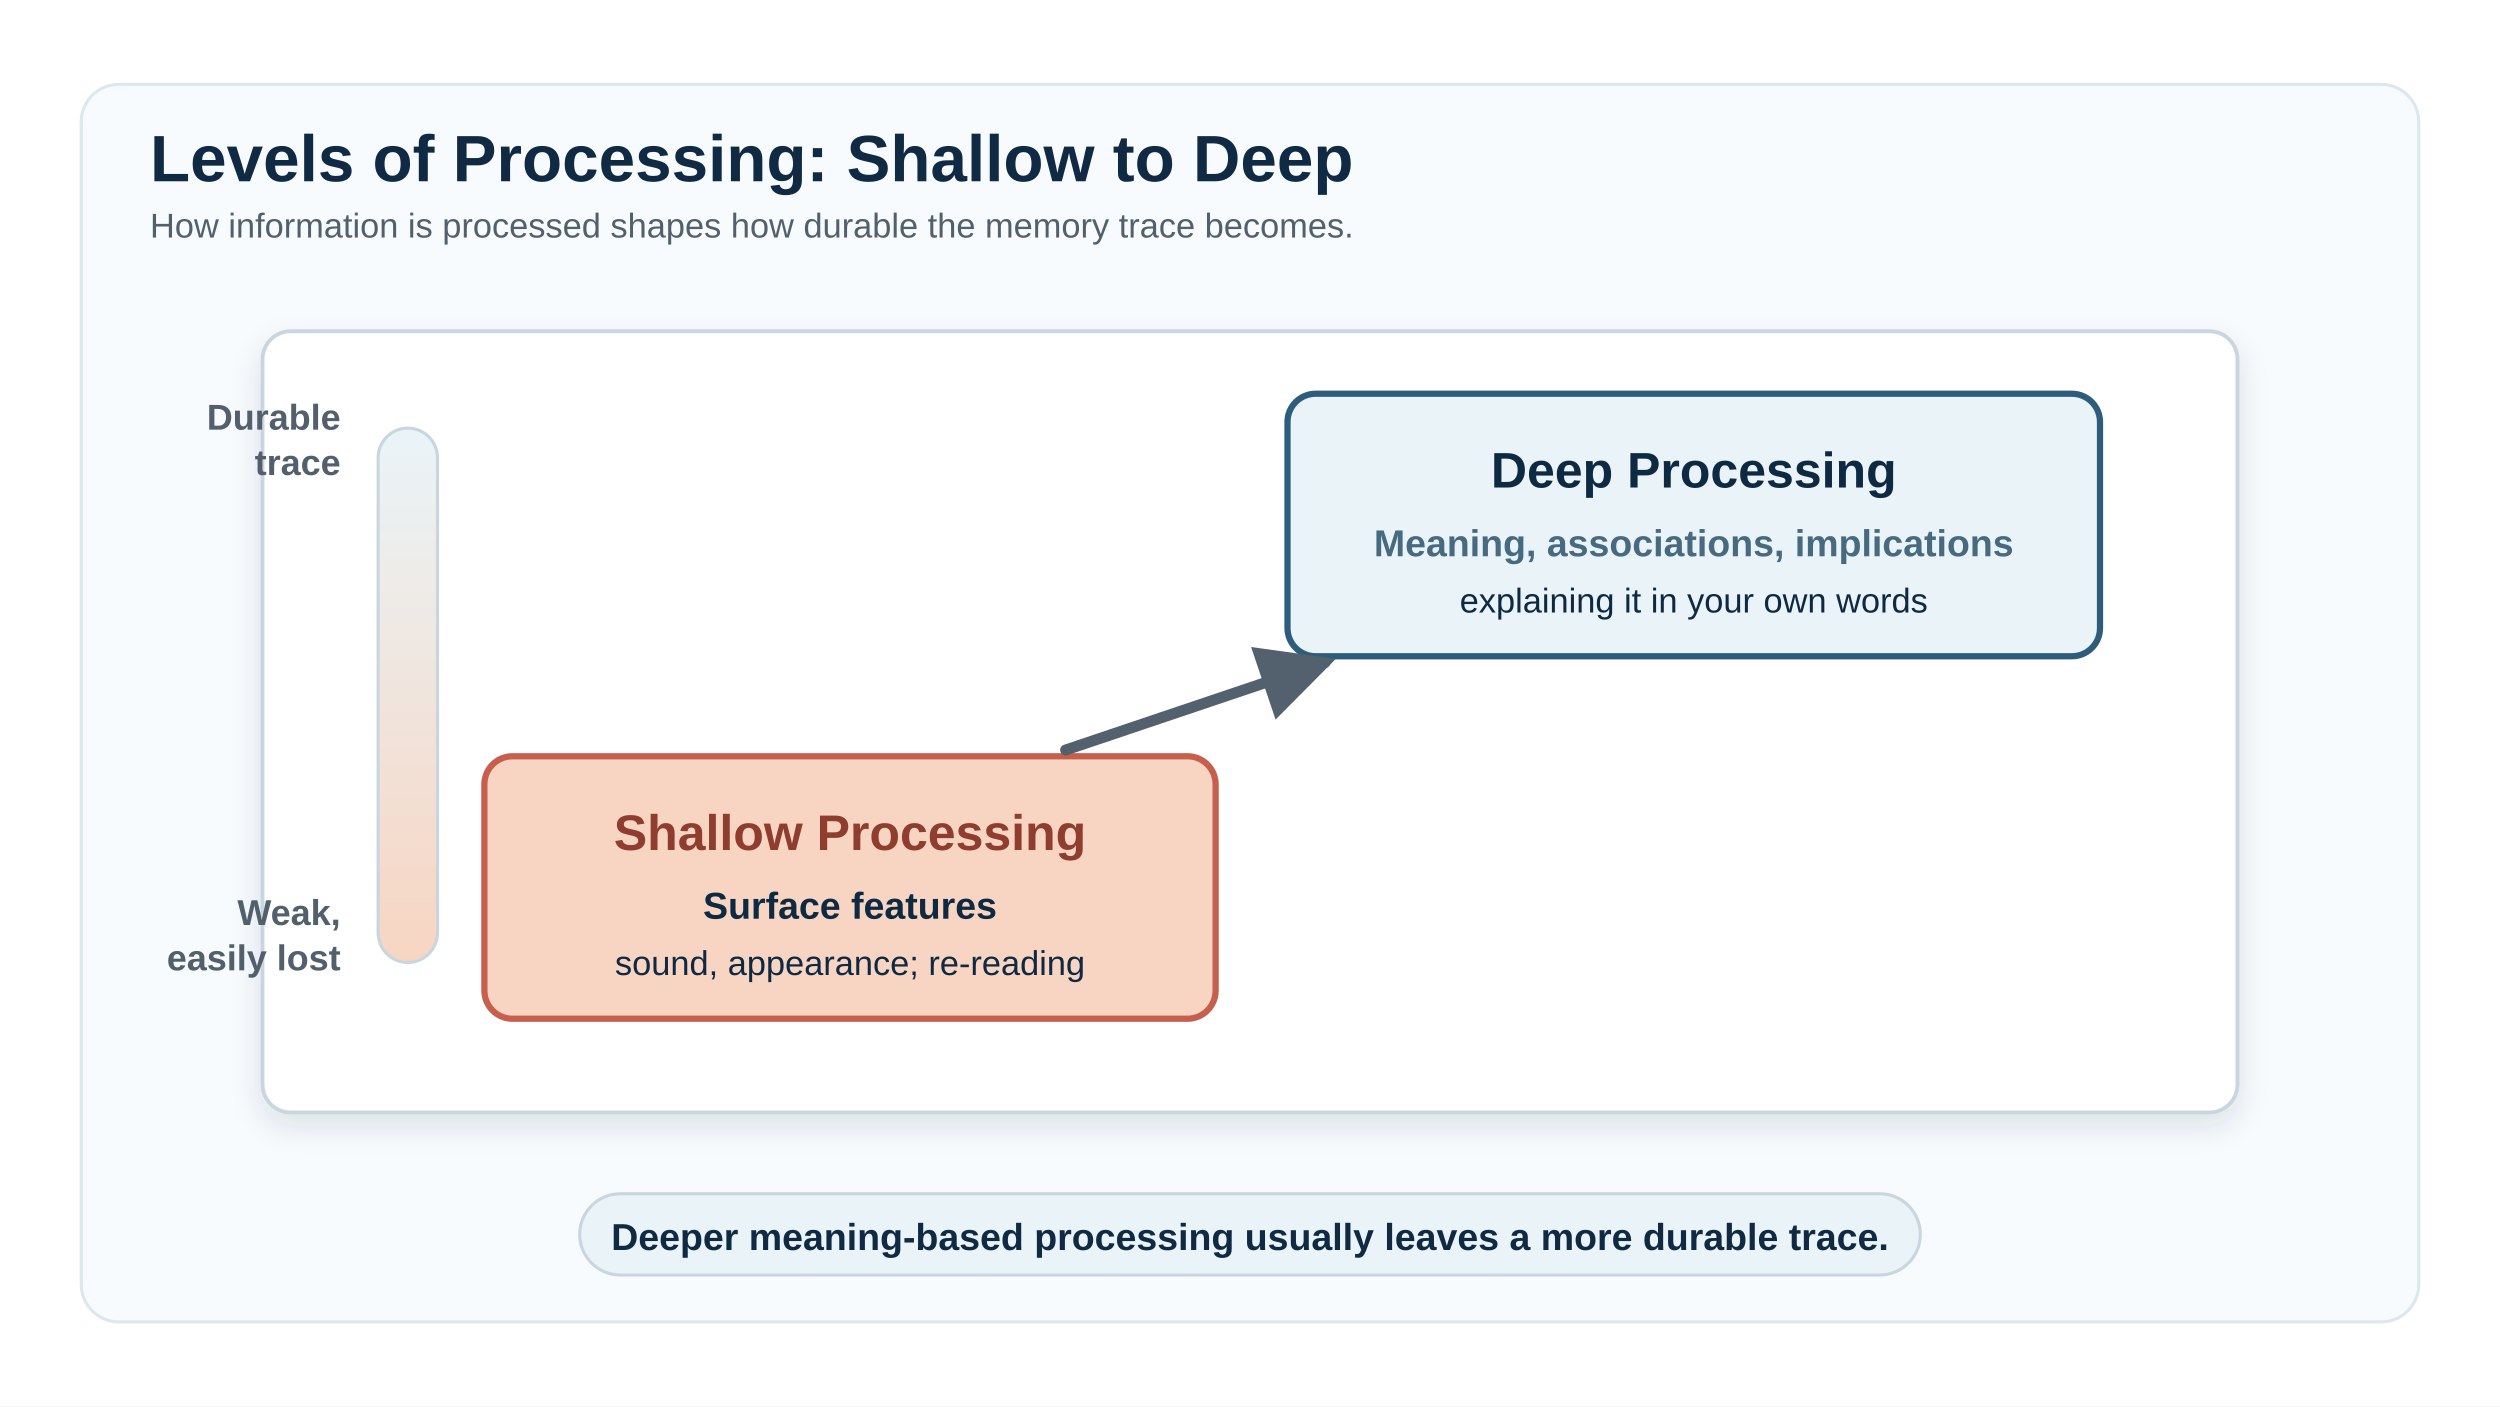
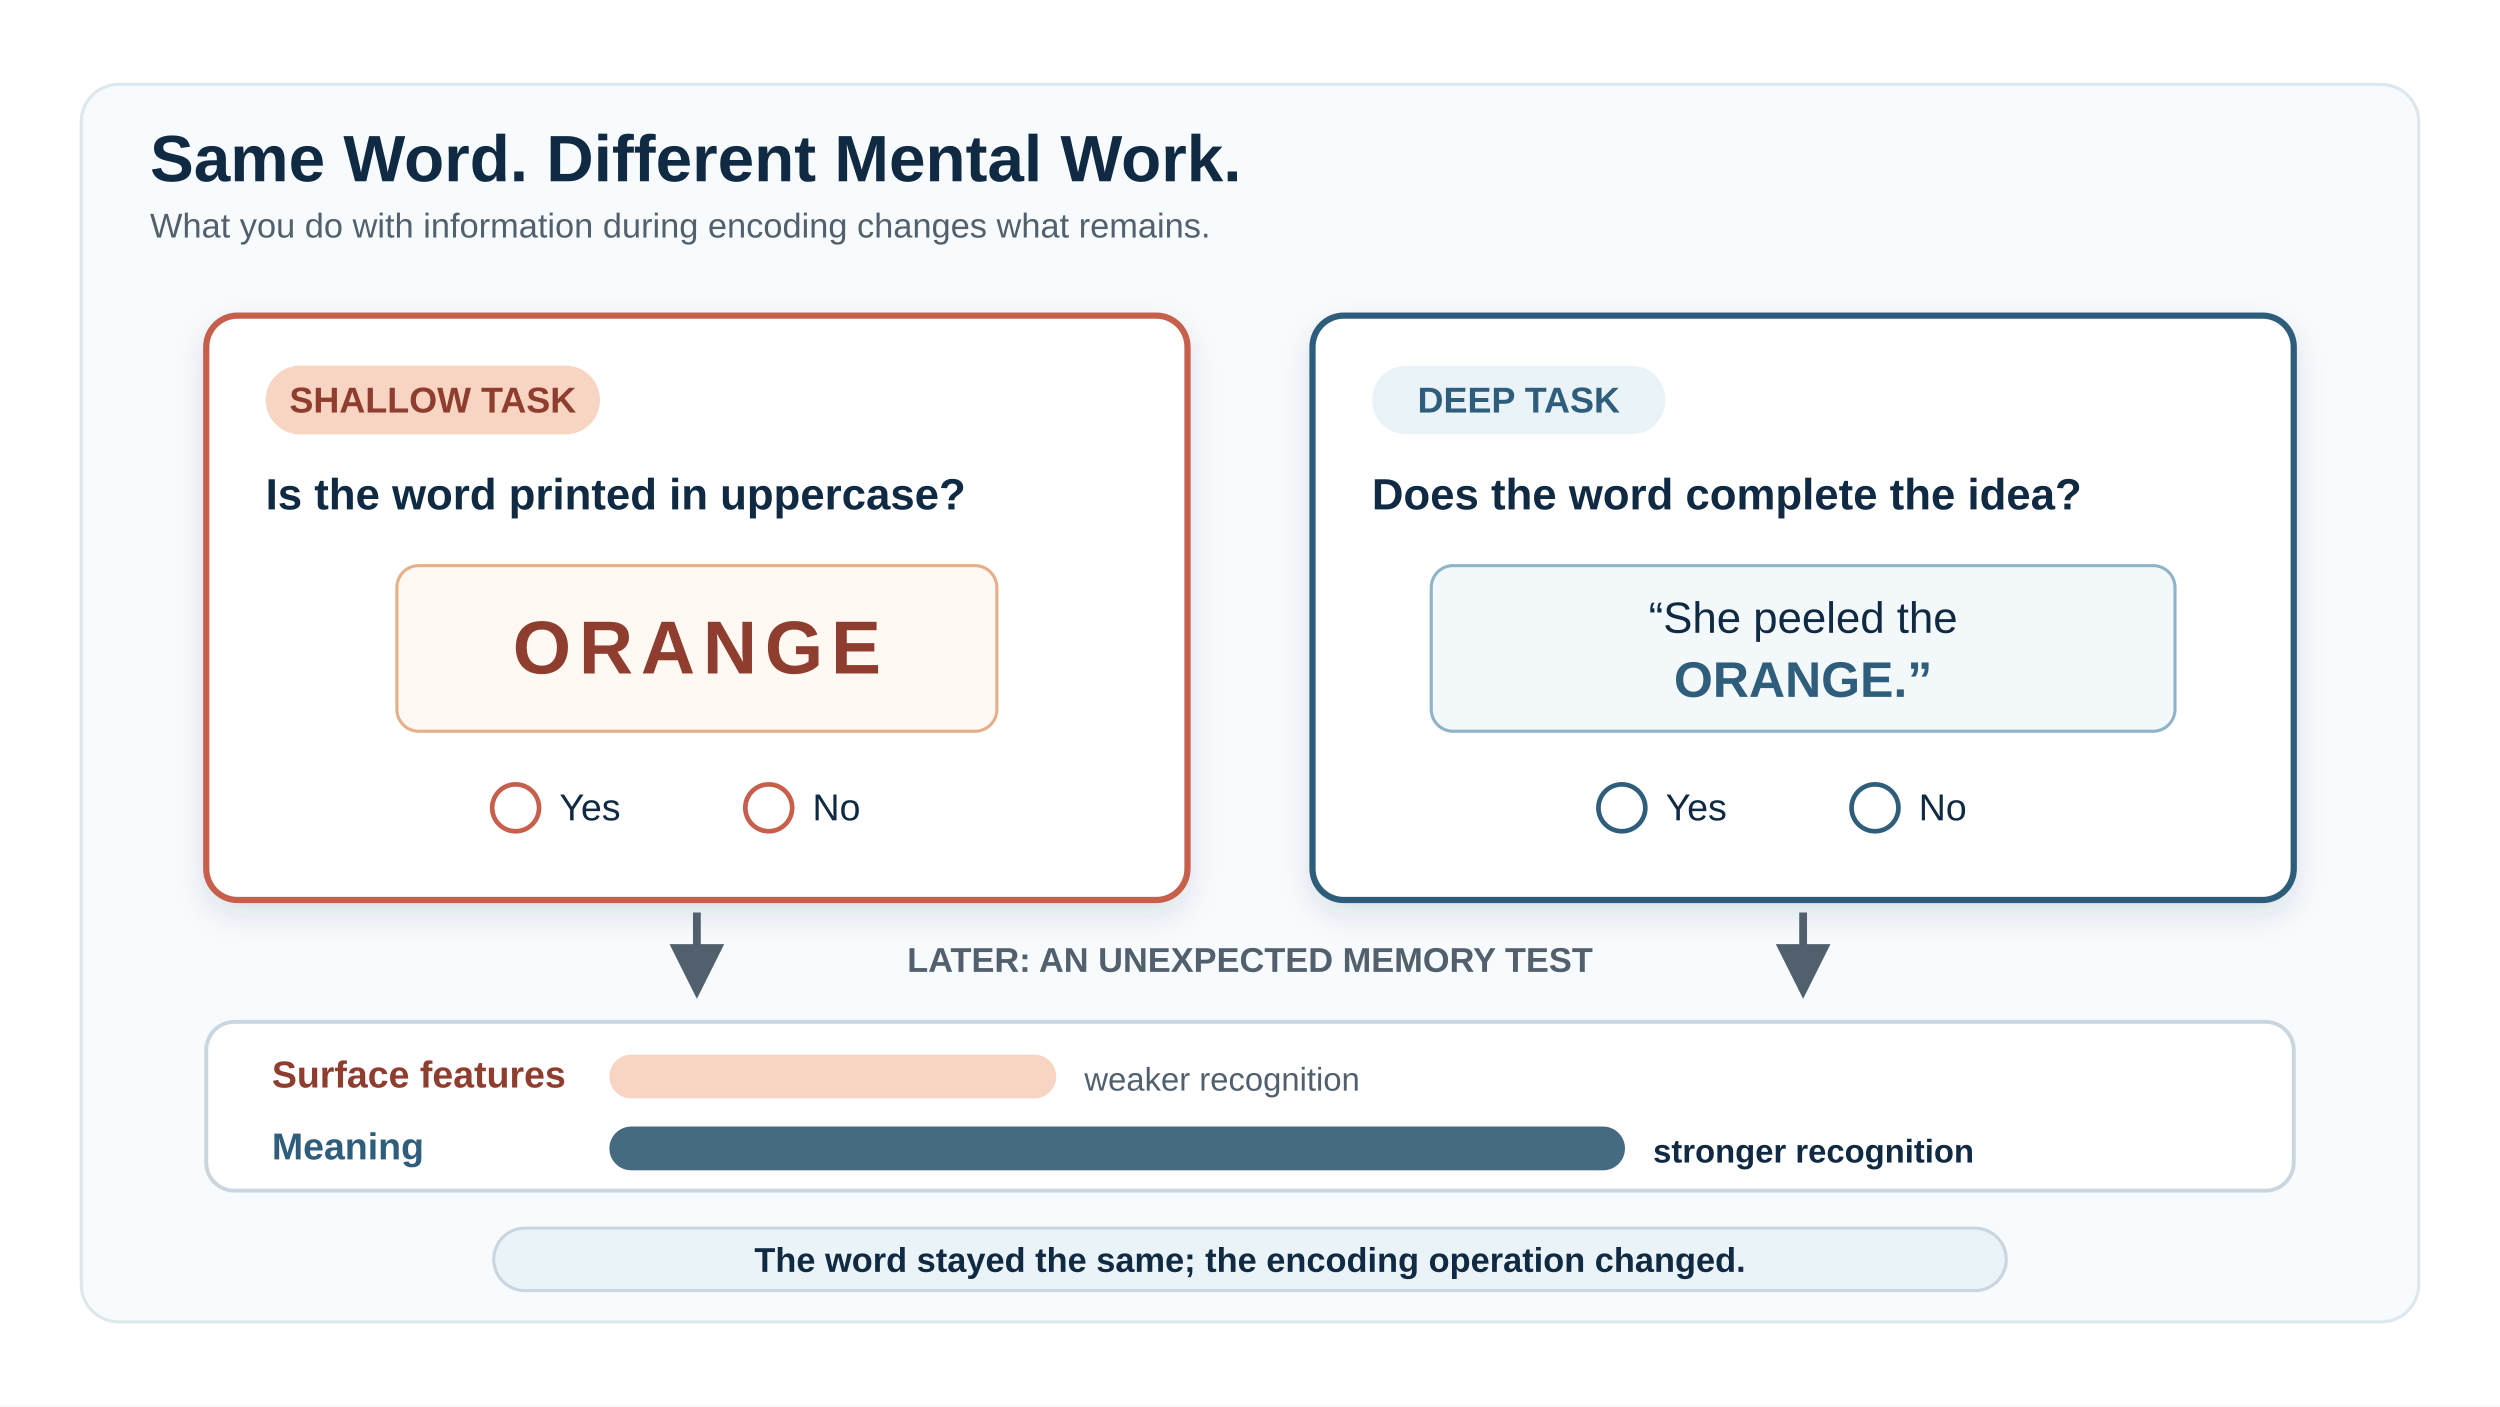
<svg xmlns="http://www.w3.org/2000/svg" viewBox="0 0 1600 900" width="1600" height="900" role="img" aria-labelledby="title desc">
  <defs>
-     <filter id="softShadow" x="-10%" y="-10%" width="120%" height="130%">
+     <filter id="softShadow" x="-10%" y="-10%" width="120%" height="135%">
      <feDropShadow dx="0" dy="8" stdDeviation="9" flood-color="#102a43" flood-opacity="0.12" />
    </filter>
-     <marker id="arrow" viewBox="0 0 10 10" refX="8.5" refY="5" markerWidth="7" markerHeight="7" orient="auto-start-reverse">
+     <marker id="arrow" viewBox="0 0 10 10" refX="8.5" refY="5" markerWidth="7" markerHeight="7" orient="auto">
      <path d="M0,0 L10,5 L0,10 Z" fill="#52606d" />
    </marker>
-     <linearGradient id="strength" x1="0" y1="1" x2="0" y2="0">
-       <stop offset="0" stop-color="#f7d5c2" />
-       <stop offset="1" stop-color="#eaf4f8" />
-     </linearGradient>
  </defs>
  <rect width="1600" height="900" fill="#ffffff" />
  <rect x="52" y="54" width="1496" height="792" rx="24" fill="#f8fbfd" stroke="#dde7ee" stroke-width="2" />
-   <text x="96" y="116" font-family="Aptos, Arial, sans-serif" font-size="42" font-weight="700" fill="#102a43">Levels of Processing: Shallow to Deep</text>
-   <text x="96" y="152" font-family="Aptos, Arial, sans-serif" font-size="22" fill="#52606d">How information is processed shapes how durable the memory trace becomes.</text>
-   <g filter="url(#softShadow)" font-family="Aptos, Arial, sans-serif">
-     <rect x="168" y="212" width="1264" height="500" rx="18" fill="#ffffff" stroke="#c9d6df" stroke-width="2.5" />
-     <rect x="242" y="274" width="38" height="342" rx="19" fill="url(#strength)" stroke="#c9d6df" stroke-width="2" />
-     <rect x="310" y="484" width="468" height="168" rx="18" fill="#f7d5c2" stroke="#c65f4b" stroke-width="4" />
-     <text x="544" y="544" text-anchor="middle" font-size="32" font-weight="700" fill="#8f3d2e">Shallow Processing</text>
-     <text x="544" y="588" text-anchor="middle" font-size="24" font-weight="700" fill="#102a43">Surface features</text>
-     <text x="544" y="624" text-anchor="middle" font-size="22" fill="#102a43">sound, appearance; re-reading</text>
-     <rect x="824" y="252" width="520" height="168" rx="18" fill="#eaf4f8" stroke="#2f5d7c" stroke-width="4" />
-     <text x="1084" y="312" text-anchor="middle" font-size="32" font-weight="700" fill="#102a43">Deep Processing</text>
-     <text x="1084" y="356" text-anchor="middle" font-size="24" font-weight="700" fill="#466b80">Meaning, associations, implications</text>
-     <text x="1084" y="392" text-anchor="middle" font-size="22" fill="#102a43">explaining it in your own words</text>
-     <line x1="682" y1="480" x2="848" y2="424" stroke="#52606d" stroke-width="7" stroke-linecap="round" marker-end="url(#arrow)" />
+   <g font-family="Aptos, Arial, sans-serif">
+     <text x="96" y="116" font-size="42" font-weight="700" fill="#102a43">Same Word. Different Mental Work.</text>
+     <text x="96" y="152" font-size="22" fill="#52606d">What you do with information during encoding changes what remains.</text>
+     <g filter="url(#softShadow)">
+       <rect x="132" y="202" width="628" height="374" rx="20" fill="#ffffff" stroke="#c65f4b" stroke-width="4" />
+       <rect x="840" y="202" width="628" height="374" rx="20" fill="#ffffff" stroke="#2f5d7c" stroke-width="4" />
+     </g>
+     <rect x="170" y="234" width="214" height="44" rx="22" fill="#f7d5c2" />
+     <text x="277" y="264" text-anchor="middle" font-size="23" font-weight="700" fill="#8f3d2e">SHALLOW TASK</text>
+     <text x="170" y="326" font-size="28" font-weight="700" fill="#102a43">Is the word printed in uppercase?</text>
+     <rect x="254" y="362" width="384" height="106" rx="14" fill="#fff8f3" stroke="#e5b088" stroke-width="2" />
+     <text x="446" y="431" text-anchor="middle" font-size="48" font-weight="700" letter-spacing="5" fill="#8f3d2e">ORANGE</text>
+     <circle cx="330" cy="517" r="15" fill="#ffffff" stroke="#c65f4b" stroke-width="3" />
+     <text x="358" y="525" font-size="24" fill="#102a43">Yes</text>
+     <circle cx="492" cy="517" r="15" fill="#ffffff" stroke="#c65f4b" stroke-width="3" />
+     <text x="520" y="525" font-size="24" fill="#102a43">No</text>
+     <rect x="878" y="234" width="188" height="44" rx="22" fill="#eaf4f8" />
+     <text x="972" y="264" text-anchor="middle" font-size="23" font-weight="700" fill="#2f5d7c">DEEP TASK</text>
+     <text x="878" y="326" font-size="28" font-weight="700" fill="#102a43">Does the word complete the idea?</text>
+     <rect x="916" y="362" width="476" height="106" rx="14" fill="#f3f8fb" stroke="#8eb4c7" stroke-width="2" />
+     <text x="1154" y="405" text-anchor="middle" font-size="28" fill="#102a43">“She peeled the</text>
+     <text x="1154" y="446" text-anchor="middle" font-size="32" font-weight="700" fill="#2f5d7c">ORANGE.”</text>
+     <circle cx="1038" cy="517" r="15" fill="#ffffff" stroke="#2f5d7c" stroke-width="3" />
+     <text x="1066" y="525" font-size="24" fill="#102a43">Yes</text>
+     <circle cx="1200" cy="517" r="15" fill="#ffffff" stroke="#2f5d7c" stroke-width="3" />
+     <text x="1228" y="525" font-size="24" fill="#102a43">No</text>
+     <line x1="446" y1="584" x2="446" y2="634" stroke="#52606d" stroke-width="5" marker-end="url(#arrow)" />
+     <line x1="1154" y1="584" x2="1154" y2="634" stroke="#52606d" stroke-width="5" marker-end="url(#arrow)" />
+     <text x="800" y="622" text-anchor="middle" font-size="22" font-weight="700" fill="#52606d">LATER: AN UNEXPECTED MEMORY TEST</text>
+     <rect x="132" y="654" width="1336" height="108" rx="18" fill="#ffffff" stroke="#c9d6df" stroke-width="2.5" />
+     <text x="174" y="696" font-size="24" font-weight="700" fill="#8f3d2e">Surface features</text>
+     <rect x="390" y="675" width="286" height="28" rx="14" fill="#f7d5c2" />
+     <text x="694" y="698" font-size="21" fill="#52606d">weaker recognition</text>
+     <text x="174" y="742" font-size="24" font-weight="700" fill="#2f5d7c">Meaning</text>
+     <rect x="390" y="721" width="650" height="28" rx="14" fill="#466b80" />
+     <text x="1058" y="744" font-size="21" font-weight="700" fill="#102a43">stronger recognition</text>
+     <rect x="316" y="786" width="968" height="40" rx="20" fill="#eaf4f8" stroke="#c9d6df" stroke-width="2" />
+     <text x="800" y="814" text-anchor="middle" font-size="22" font-weight="700" fill="#102a43">The word stayed the same; the encoding operation changed.</text>
  </g>
-   <g font-family="Aptos, Arial, sans-serif" fill="#52606d" font-size="23" font-weight="700">
-     <text x="218" y="275" text-anchor="end">Durable</text>
-     <text x="218" y="304" text-anchor="end">trace</text>
-     <text x="218" y="592" text-anchor="end">Weak,</text>
-     <text x="218" y="621" text-anchor="end">easily lost</text>
-   </g>
-   <rect x="371" y="764" width="858" height="52" rx="26" fill="#eaf4f8" stroke="#c9d6df" stroke-width="2" />
-   <text x="800" y="800" text-anchor="middle" font-family="Aptos, Arial, sans-serif" font-size="24" font-weight="700" fill="#102a43">Deeper meaning-based processing usually leaves a more durable trace.</text>
</svg>
